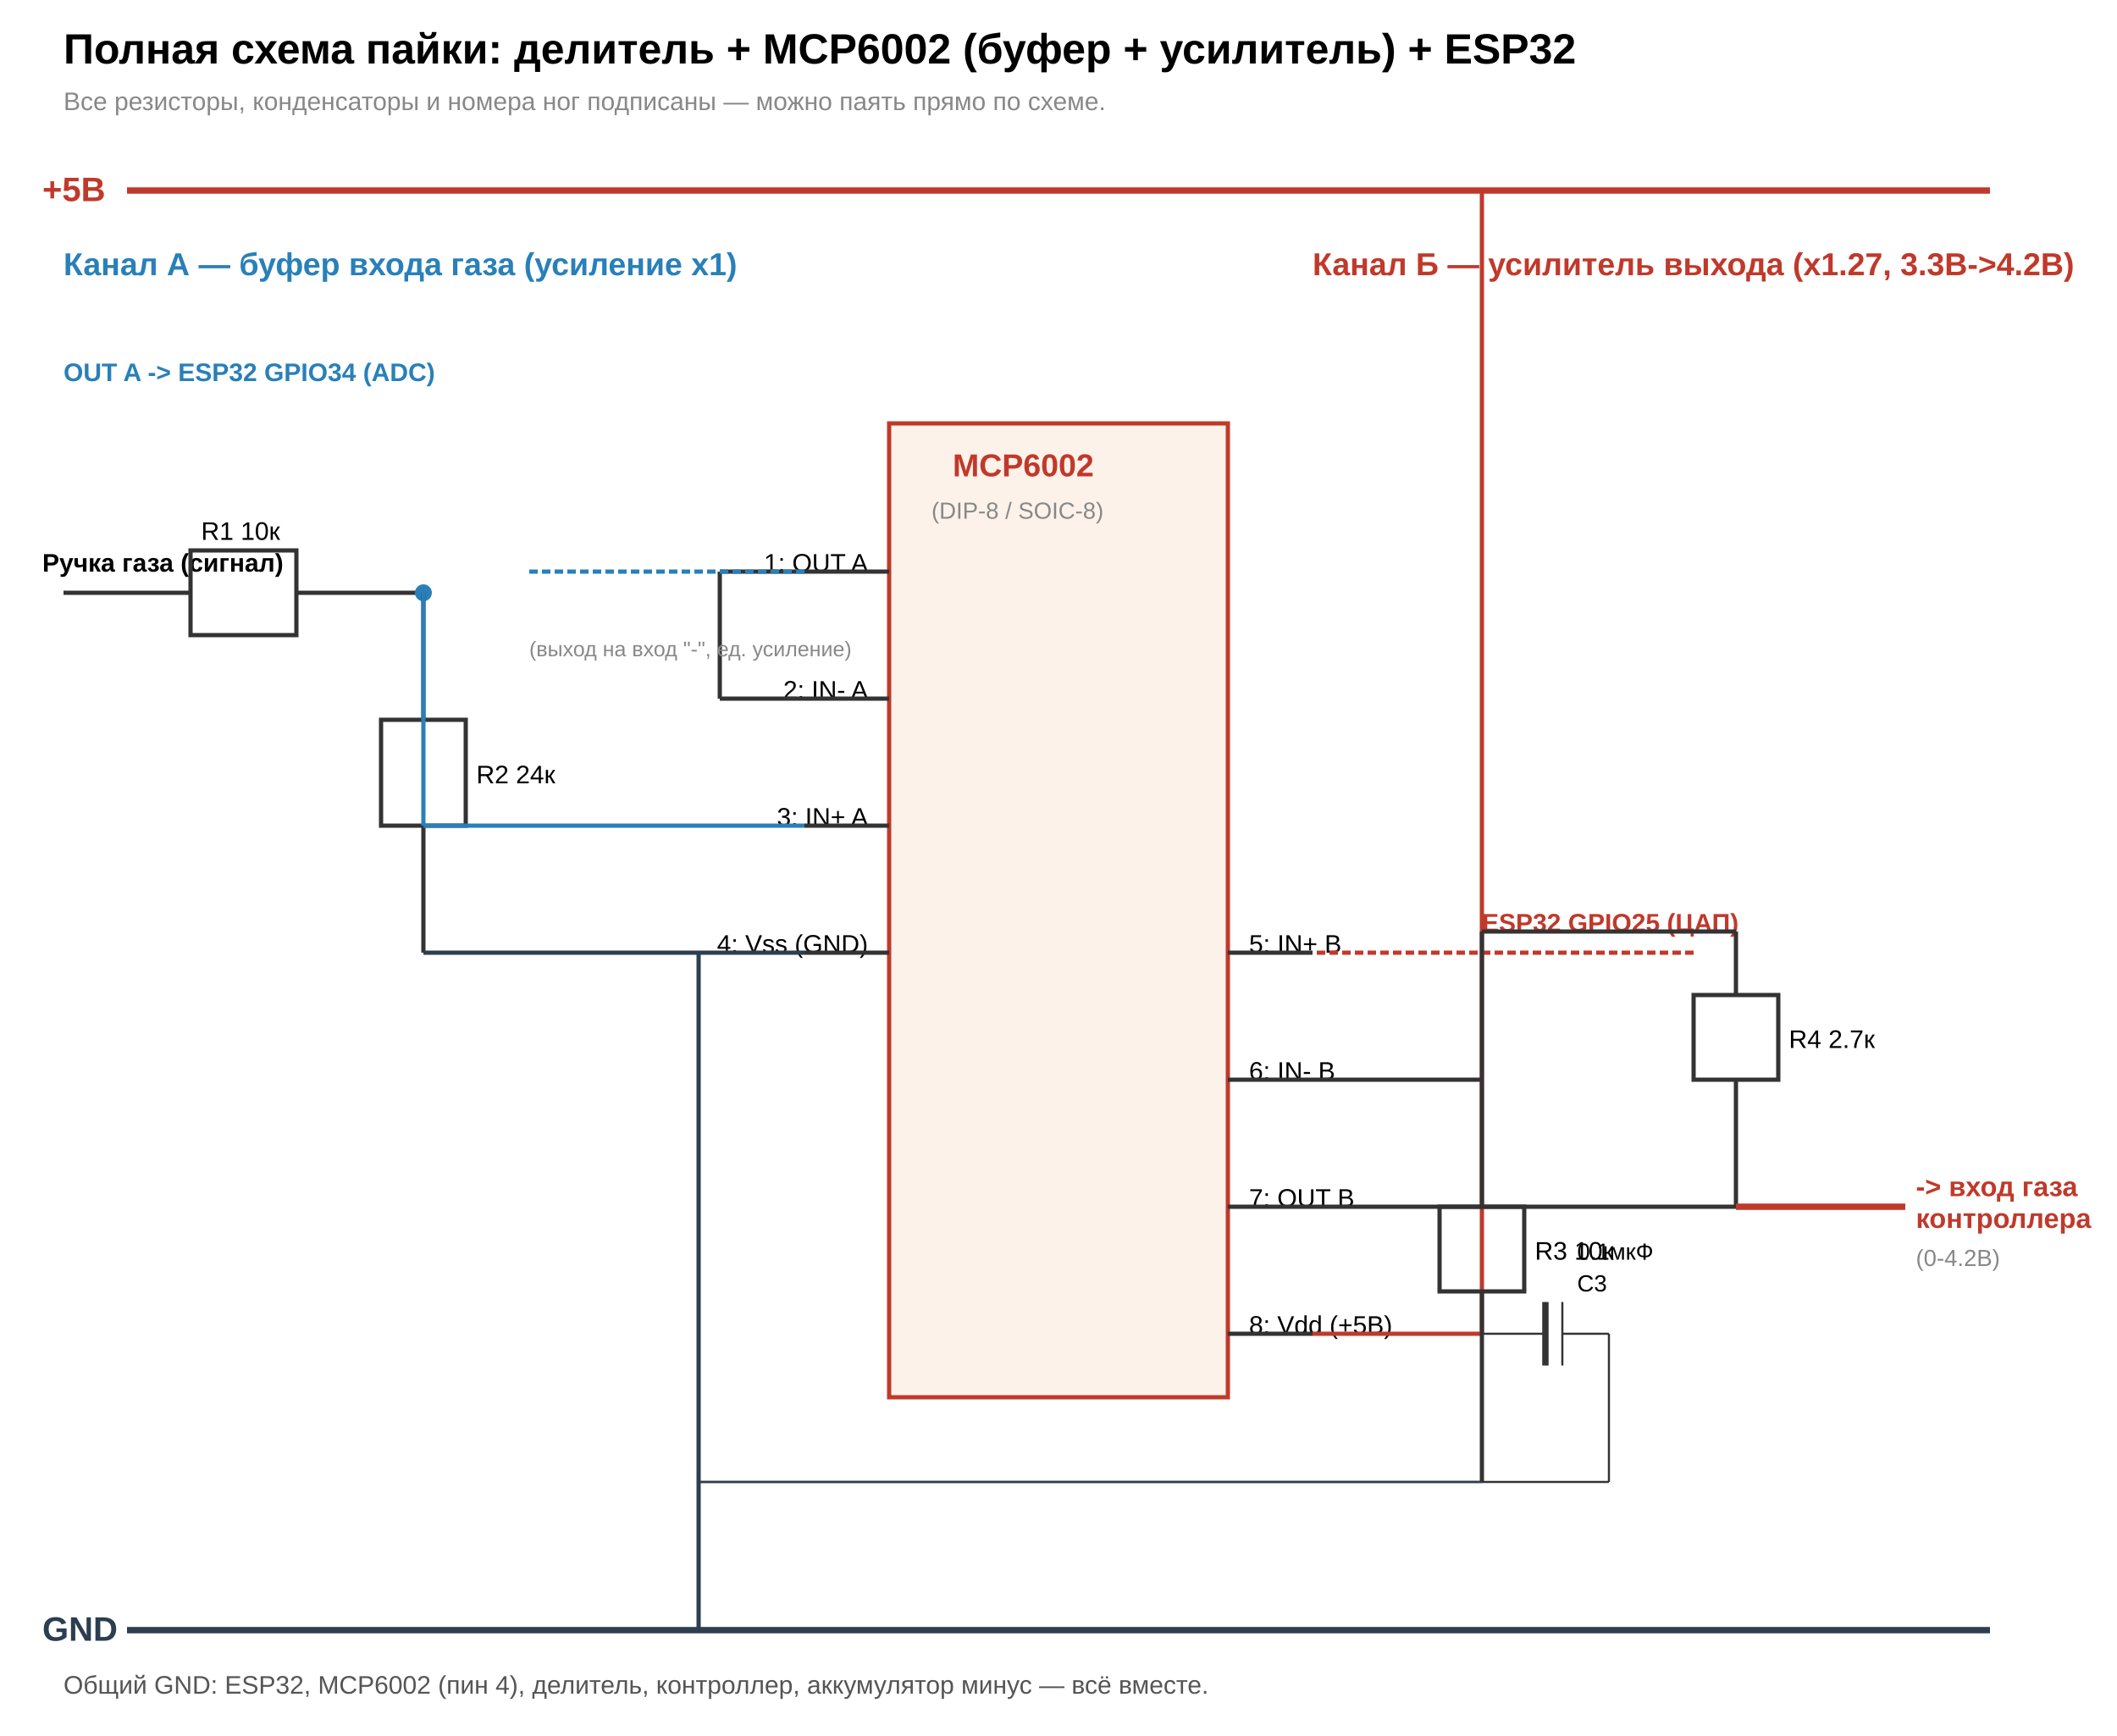
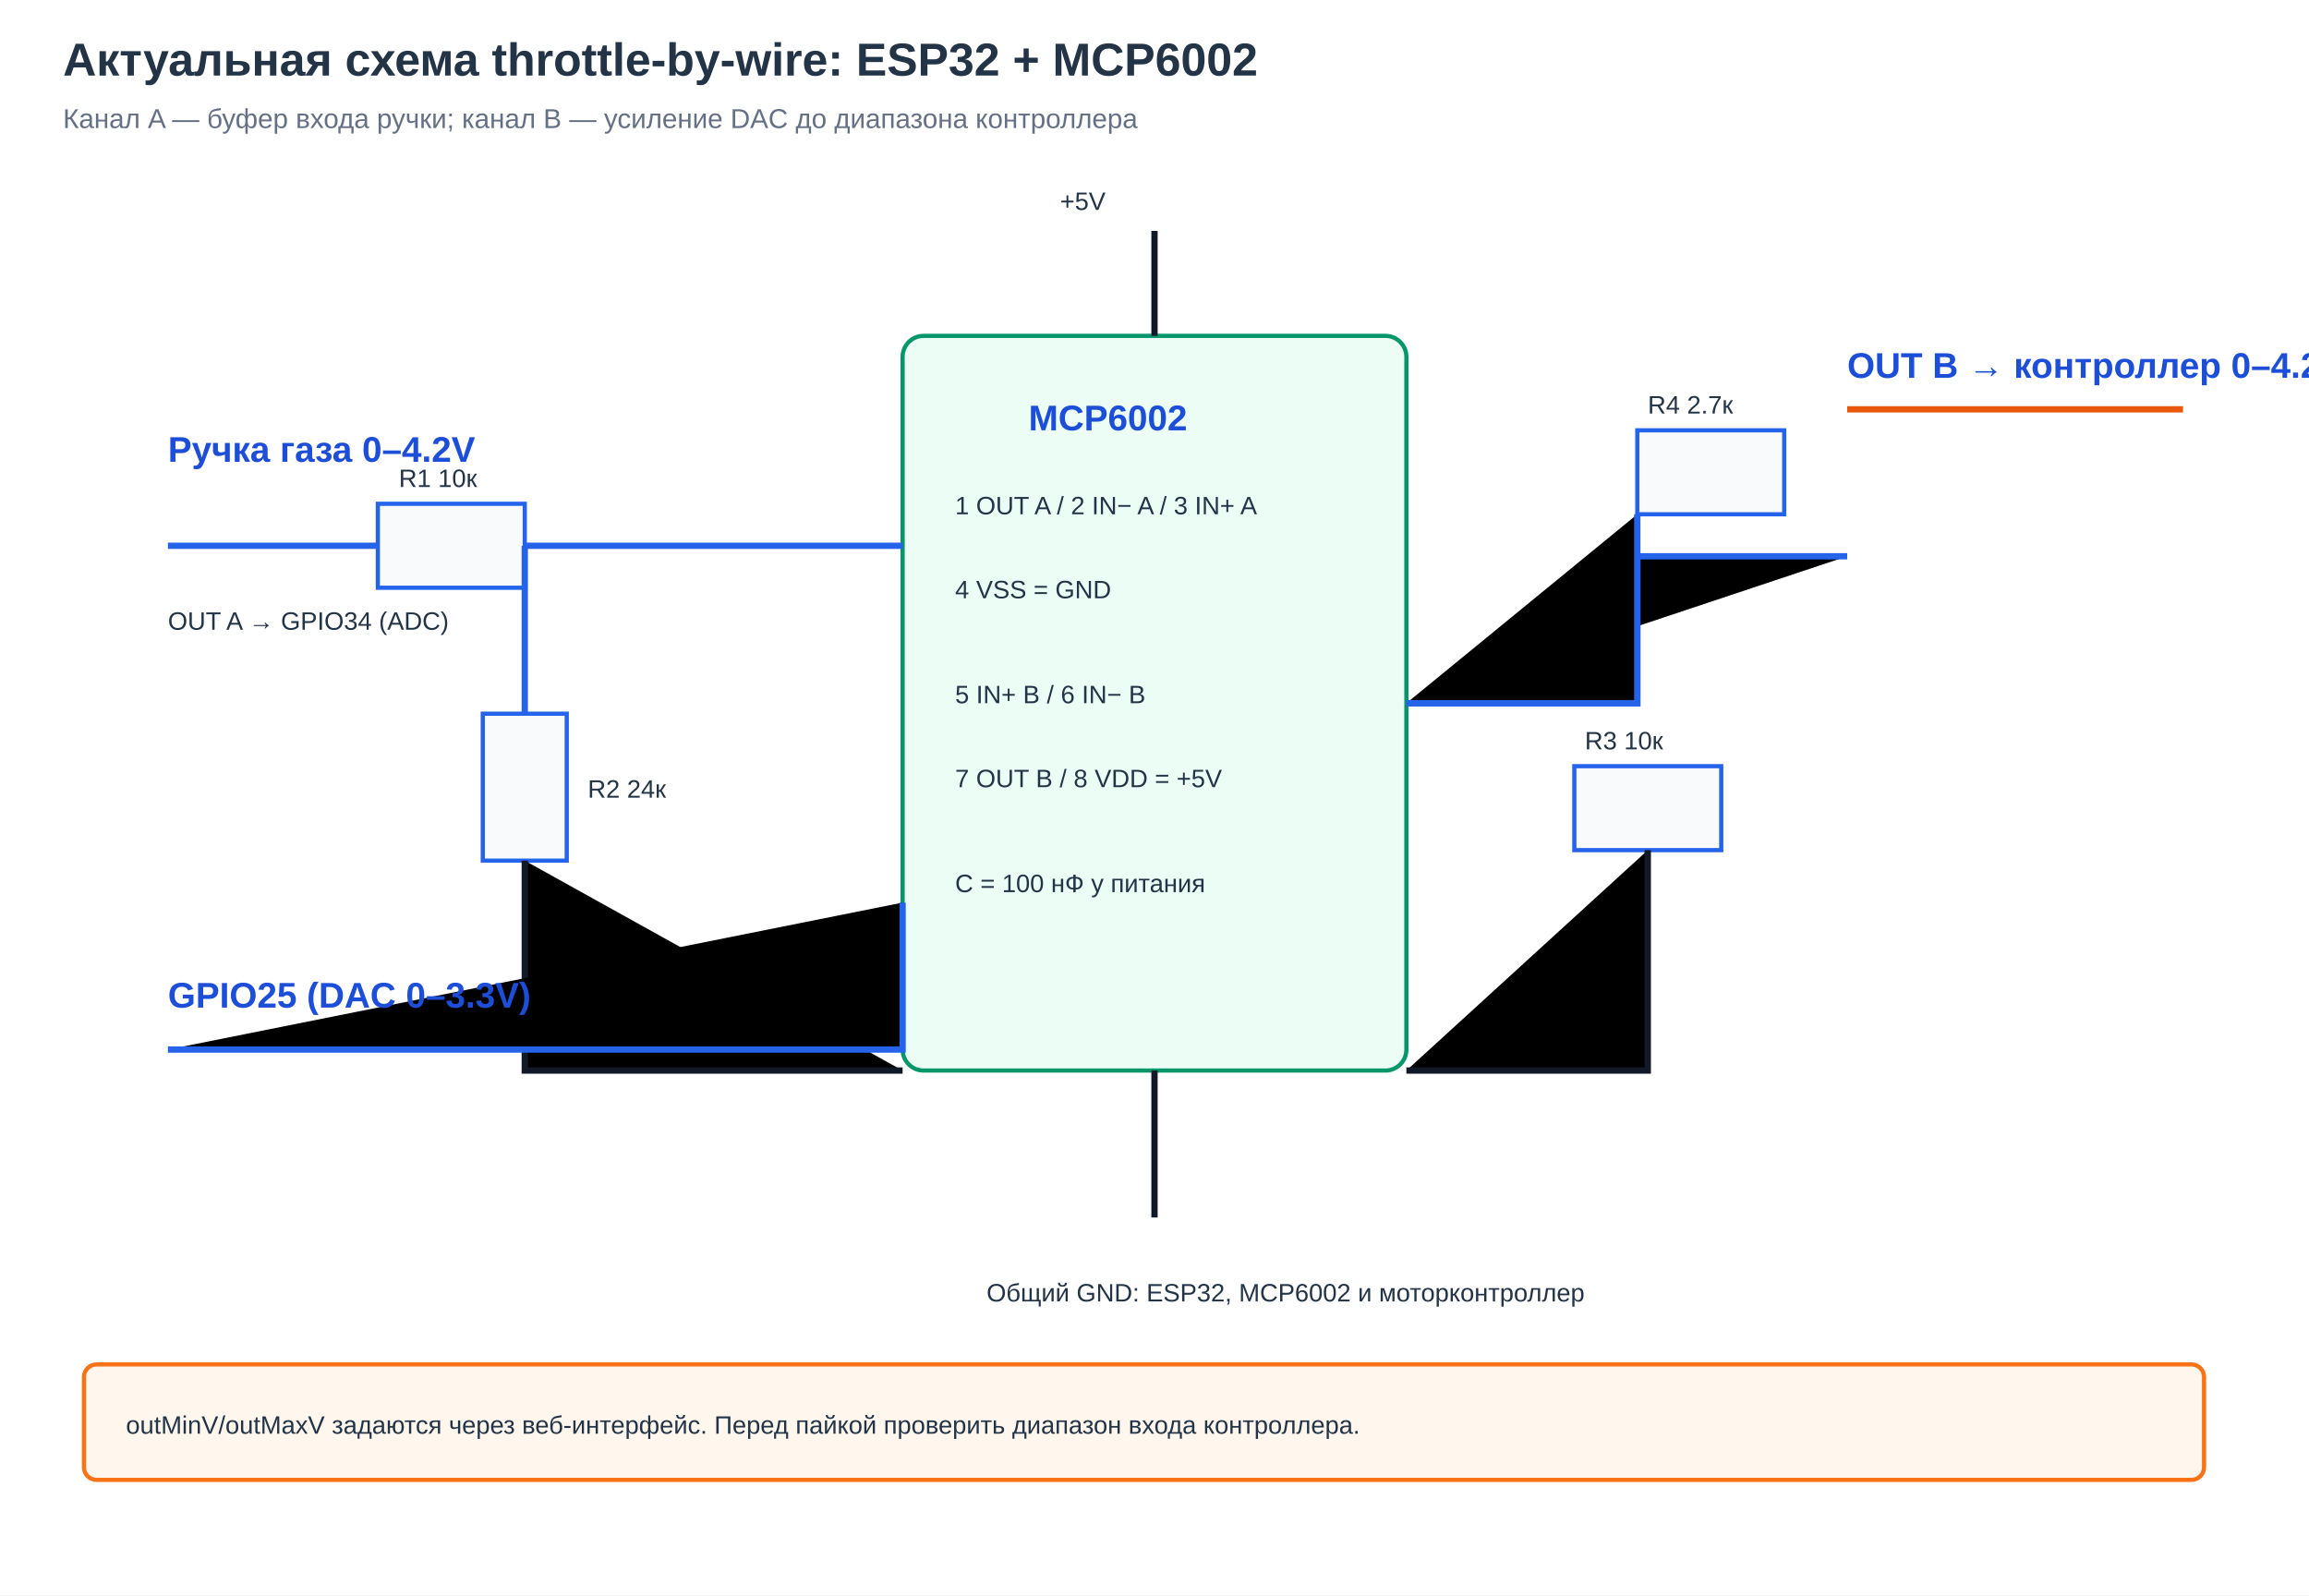
- <svg xmlns="http://www.w3.org/2000/svg" width="1000" height="820" viewBox="0 0 1000 820" font-family="Arial, sans-serif">
-   <rect width="1000" height="820" fill="#ffffff" />
-   <text x="30" y="30" font-size="20" font-weight="bold">Полная схема пайки: делитель + MCP6002 (буфер + усилитель) + ESP32</text>
-   <text x="30" y="52" font-size="12" fill="#888">Все резисторы, конденсаторы и номера ног подписаны — можно паять прямо по схеме.</text>
-   <line x1="60" y1="90" x2="940" y2="90" stroke="#c0392b" stroke-width="3" />
-   <text x="20" y="95" font-size="16" font-weight="bold" fill="#c0392b">+5В</text>
-   <line x1="60" y1="770" x2="940" y2="770" stroke="#2c3e50" stroke-width="3" />
-   <text x="20" y="775" font-size="16" font-weight="bold" fill="#2c3e50">GND</text>
-   <rect x="420" y="200" width="160" height="460" fill="#fdf2e9" stroke="#c0392b" stroke-width="2" />
-   <text x="450" y="225" font-size="15" font-weight="bold" fill="#c0392b">MCP6002</text>
-   <text x="440" y="245" font-size="11" fill="#888">(DIP-8 / SOIC-8)</text>
-   <text x="410" y="270" font-size="12" text-anchor="end">1: OUT A</text>
-   <text x="410" y="330" font-size="12" text-anchor="end">2: IN- A</text>
-   <text x="410" y="390" font-size="12" text-anchor="end">3: IN+ A</text>
-   <text x="410" y="450" font-size="12" text-anchor="end">4: Vss (GND)</text>
-   <text x="590" y="450" font-size="12">5: IN+ B</text>
-   <text x="590" y="510" font-size="12">6: IN- B</text>
-   <text x="590" y="570" font-size="12">7: OUT B</text>
-   <text x="590" y="630" font-size="12">8: Vdd (+5В)</text>
-   <line x1="420" y1="270" x2="380" y2="270" stroke="#333" stroke-width="2" />
-   <line x1="420" y1="330" x2="380" y2="330" stroke="#333" stroke-width="2" />
-   <line x1="420" y1="390" x2="380" y2="390" stroke="#333" stroke-width="2" />
-   <line x1="420" y1="450" x2="380" y2="450" stroke="#333" stroke-width="2" />
-   <line x1="580" y1="450" x2="620" y2="450" stroke="#333" stroke-width="2" />
-   <line x1="580" y1="510" x2="620" y2="510" stroke="#333" stroke-width="2" />
-   <line x1="580" y1="570" x2="620" y2="570" stroke="#333" stroke-width="2" />
-   <line x1="580" y1="630" x2="620" y2="630" stroke="#333" stroke-width="2" />
-   <line x1="620" y1="630" x2="700" y2="630" stroke="#c0392b" stroke-width="2" />
-   <line x1="700" y1="630" x2="700" y2="90" stroke="#c0392b" stroke-width="2" />
-   <line x1="380" y1="450" x2="330" y2="450" stroke="#2c3e50" stroke-width="2" />
-   <line x1="330" y1="450" x2="330" y2="770" stroke="#2c3e50" stroke-width="2" />
-   <line x1="700" y1="630" x2="730" y2="630" stroke="#333" stroke-width="1" />
-   <line x1="730" y1="615" x2="730" y2="645" stroke="#333" stroke-width="3" />
-   <line x1="738" y1="615" x2="738" y2="645" stroke="#333" stroke-width="1" />
-   <line x1="738" y1="630" x2="760" y2="630" stroke="#333" stroke-width="1" />
-   <line x1="760" y1="630" x2="760" y2="700" stroke="#333" stroke-width="1" />
-   <line x1="760" y1="700" x2="330" y2="700" stroke="#333" stroke-width="1" />
-   <text x="745" y="610" font-size="11">C3</text>
-   <text x="745" y="595" font-size="11">0.1мкФ</text>
-   <text x="30" y="130" font-size="15" font-weight="bold" fill="#2980b9">Канал А — буфер входа газа (усиление x1)</text>
-   <text x="20" y="270" font-size="12" font-weight="bold">Ручка газа (сигнал)</text>
-   <line x1="30" y1="280" x2="90" y2="280" stroke="#333" stroke-width="2" />
-   <rect x="90" y="260" width="50" height="40" fill="none" stroke="#333" stroke-width="2" />
-   <text x="95" y="255" font-size="12">R1 10к</text>
-   <line x1="140" y1="280" x2="200" y2="280" stroke="#333" stroke-width="2" />
-   <circle cx="200" cy="280" r="4" fill="#2980b9" />
-   <line x1="200" y1="280" x2="200" y2="340" stroke="#333" stroke-width="2" />
-   <rect x="180" y="340" width="40" height="50" fill="none" stroke="#333" stroke-width="2" />
-   <text x="225" y="370" font-size="12">R2 24к</text>
-   <line x1="200" y1="390" x2="200" y2="450" stroke="#333" stroke-width="2" />
-   <line x1="200" y1="450" x2="330" y2="450" stroke="#2c3e50" stroke-width="2" />
-   <line x1="200" y1="280" x2="200" y2="390" stroke="#2980b9" stroke-width="2" stroke-dasharray="0" />
-   <line x1="200" y1="390" x2="380" y2="390" stroke="#2980b9" stroke-width="2" />
-   <line x1="380" y1="270" x2="340" y2="270" stroke="#333" stroke-width="2" />
-   <line x1="340" y1="270" x2="340" y2="330" stroke="#333" stroke-width="2" />
-   <line x1="340" y1="330" x2="380" y2="330" stroke="#333" stroke-width="2" />
-   <text x="250" y="310" font-size="10" fill="#888">(выход на вход "-", ед. усиление)</text>
-   <line x1="380" y1="270" x2="250" y2="270" stroke="#2980b9" stroke-width="2" stroke-dasharray="4,2" />
-   <text x="30" y="180" font-size="12" fill="#2980b9" font-weight="bold">OUT A -&gt; ESP32 GPIO34 (ADC)</text>
-   <text x="620" y="130" font-size="15" font-weight="bold" fill="#c0392b">Канал Б — усилитель выхода (x1.27, 3.3В-&gt;4.2В)</text>
-   <text x="700" y="440" font-size="12" fill="#c0392b" font-weight="bold">ESP32 GPIO25 (ЦАП)</text>
-   <line x1="800" y1="450" x2="620" y2="450" stroke="#c0392b" stroke-width="2" stroke-dasharray="4,2" />
-   <line x1="620" y1="510" x2="700" y2="510" stroke="#333" stroke-width="2" />
-   <line x1="700" y1="510" x2="700" y2="570" stroke="#333" stroke-width="2" />
-   <rect x="680" y="570" width="40" height="40" fill="none" stroke="#333" stroke-width="2" />
-   <text x="725" y="595" font-size="12">R3 10к</text>
-   <line x1="700" y1="610" x2="700" y2="700" stroke="#333" stroke-width="2" />
-   <line x1="700" y1="700" x2="330" y2="700" stroke="#2c3e50" stroke-width="1" />
-   <line x1="700" y1="510" x2="700" y2="440" stroke="#333" stroke-width="2" />
-   <line x1="700" y1="440" x2="820" y2="440" stroke="#333" stroke-width="2" />
-   <rect x="800" y="470" width="40" height="40" fill="none" stroke="#333" stroke-width="2" />
-   <text x="845" y="495" font-size="12">R4 2.7к</text>
-   <line x1="820" y1="440" x2="820" y2="470" stroke="#333" stroke-width="2" />
-   <line x1="820" y1="510" x2="820" y2="570" stroke="#333" stroke-width="2" />
-   <line x1="820" y1="570" x2="620" y2="570" stroke="#333" stroke-width="2" />
-   <line x1="820" y1="570" x2="900" y2="570" stroke="#c0392b" stroke-width="3" />
-   <text x="905" y="565" font-size="13" fill="#c0392b" font-weight="bold">-&gt; вход газа</text>
-   <text x="905" y="580" font-size="13" fill="#c0392b" font-weight="bold">контроллера</text>
-   <text x="905" y="598" font-size="11" fill="#888">(0-4.2В)</text>
-   <rect x="30" y="720" width="940" height="0" fill="none" />
-   <text x="30" y="800" font-size="12" fill="#555">Общий GND: ESP32, MCP6002 (пин 4), делитель, контроллер, аккумулятор минус — всё вместе.</text>
+ <svg xmlns="http://www.w3.org/2000/svg" width="1100" height="760" viewBox="0 0 1100 760">
+   <style>text{font-family:Arial,sans-serif;fill:#243447}.title{font-size:22px;font-weight:bold}.sub{font-size:13px;fill:#667085}.head{font-size:17px;font-weight:bold;fill:#1d4ed8}.box{fill:#f8fafc;stroke:#2563eb;stroke-width:2}.actual{fill:#ecfdf5;stroke:#059669;stroke-width:2}.warn{fill:#fff7ed;stroke:#f97316;stroke-width:2}.line{stroke:#2563eb;stroke-width:3}.power{stroke:#ea580c;stroke-width:3}.gnd{stroke:#111827;stroke-width:3}</style>
+   <rect width="1100" height="760" fill="#fff" />
+   <text x="30" y="36" class="title">Актуальная схема throttle-by-wire: ESP32 + MCP6002</text>
+   <text x="30" y="61" class="sub">Канал A — буфер входа ручки; канал B — усиление DAC до диапазона контроллера</text>
+   <rect x="430" y="160" width="240" height="350" rx="10" class="actual" />
+   <text x="490" y="205" class="head">MCP6002</text>
+   <text x="455" y="245">1 OUT A / 2 IN− A / 3 IN+ A</text>
+   <text x="455" y="285">4 VSS = GND</text>
+   <text x="455" y="335">5 IN+ B / 6 IN− B</text>
+   <text x="455" y="375">7 OUT B / 8 VDD = +5V</text>
+   <text x="455" y="425">C = 100 нФ у питания</text>
+   <path d="M80 260h100" class="line" />
+   <rect x="180" y="240" width="70" height="40" class="box" />
+   <text x="190" y="232">R1 10к</text>
+   <path d="M250 260h180M250 260v80" class="line" />
+   <rect x="230" y="340" width="40" height="70" class="box" />
+   <text x="280" y="380">R2 24к</text>
+   <path d="M250 410v100h180" class="gnd" />
+   <text x="80" y="220" class="head">Ручка газа 0–4.2V</text>
+   <text x="80" y="300">OUT A → GPIO34 (ADC)</text>
+   <path d="M80 500h350v-70" class="line" />
+   <text x="80" y="480" class="head">GPIO25 (DAC 0–3.3V)</text>
+   <path d="M670 335h110v-70h100" class="line" />
+   <rect x="780" y="205" width="70" height="40" class="box" />
+   <text x="785" y="197">R4 2.7к</text>
+   <path d="M780 245v90h-110" class="line" />
+   <rect x="750" y="365" width="70" height="40" class="box" />
+   <text x="755" y="357">R3 10к</text>
+   <path d="M785 405v105h-115" class="gnd" />
+   <path d="M880 195h160" class="power" />
+   <text x="880" y="180" class="head">OUT B → контроллер 0–4.2V</text>
+   <path d="M550 510v70M550 110v50" class="gnd" />
+   <text x="505" y="100">+5V</text>
+   <text x="470" y="620">Общий GND: ESP32, MCP6002 и моторконтроллер</text>
+   <rect x="40" y="650" width="1010" height="55" class="warn" rx="6" />
+   <text x="60" y="683">outMinV/outMaxV задаются через веб-интерфейс. Перед пайкой проверить диапазон входа контроллера.</text>
</svg>
